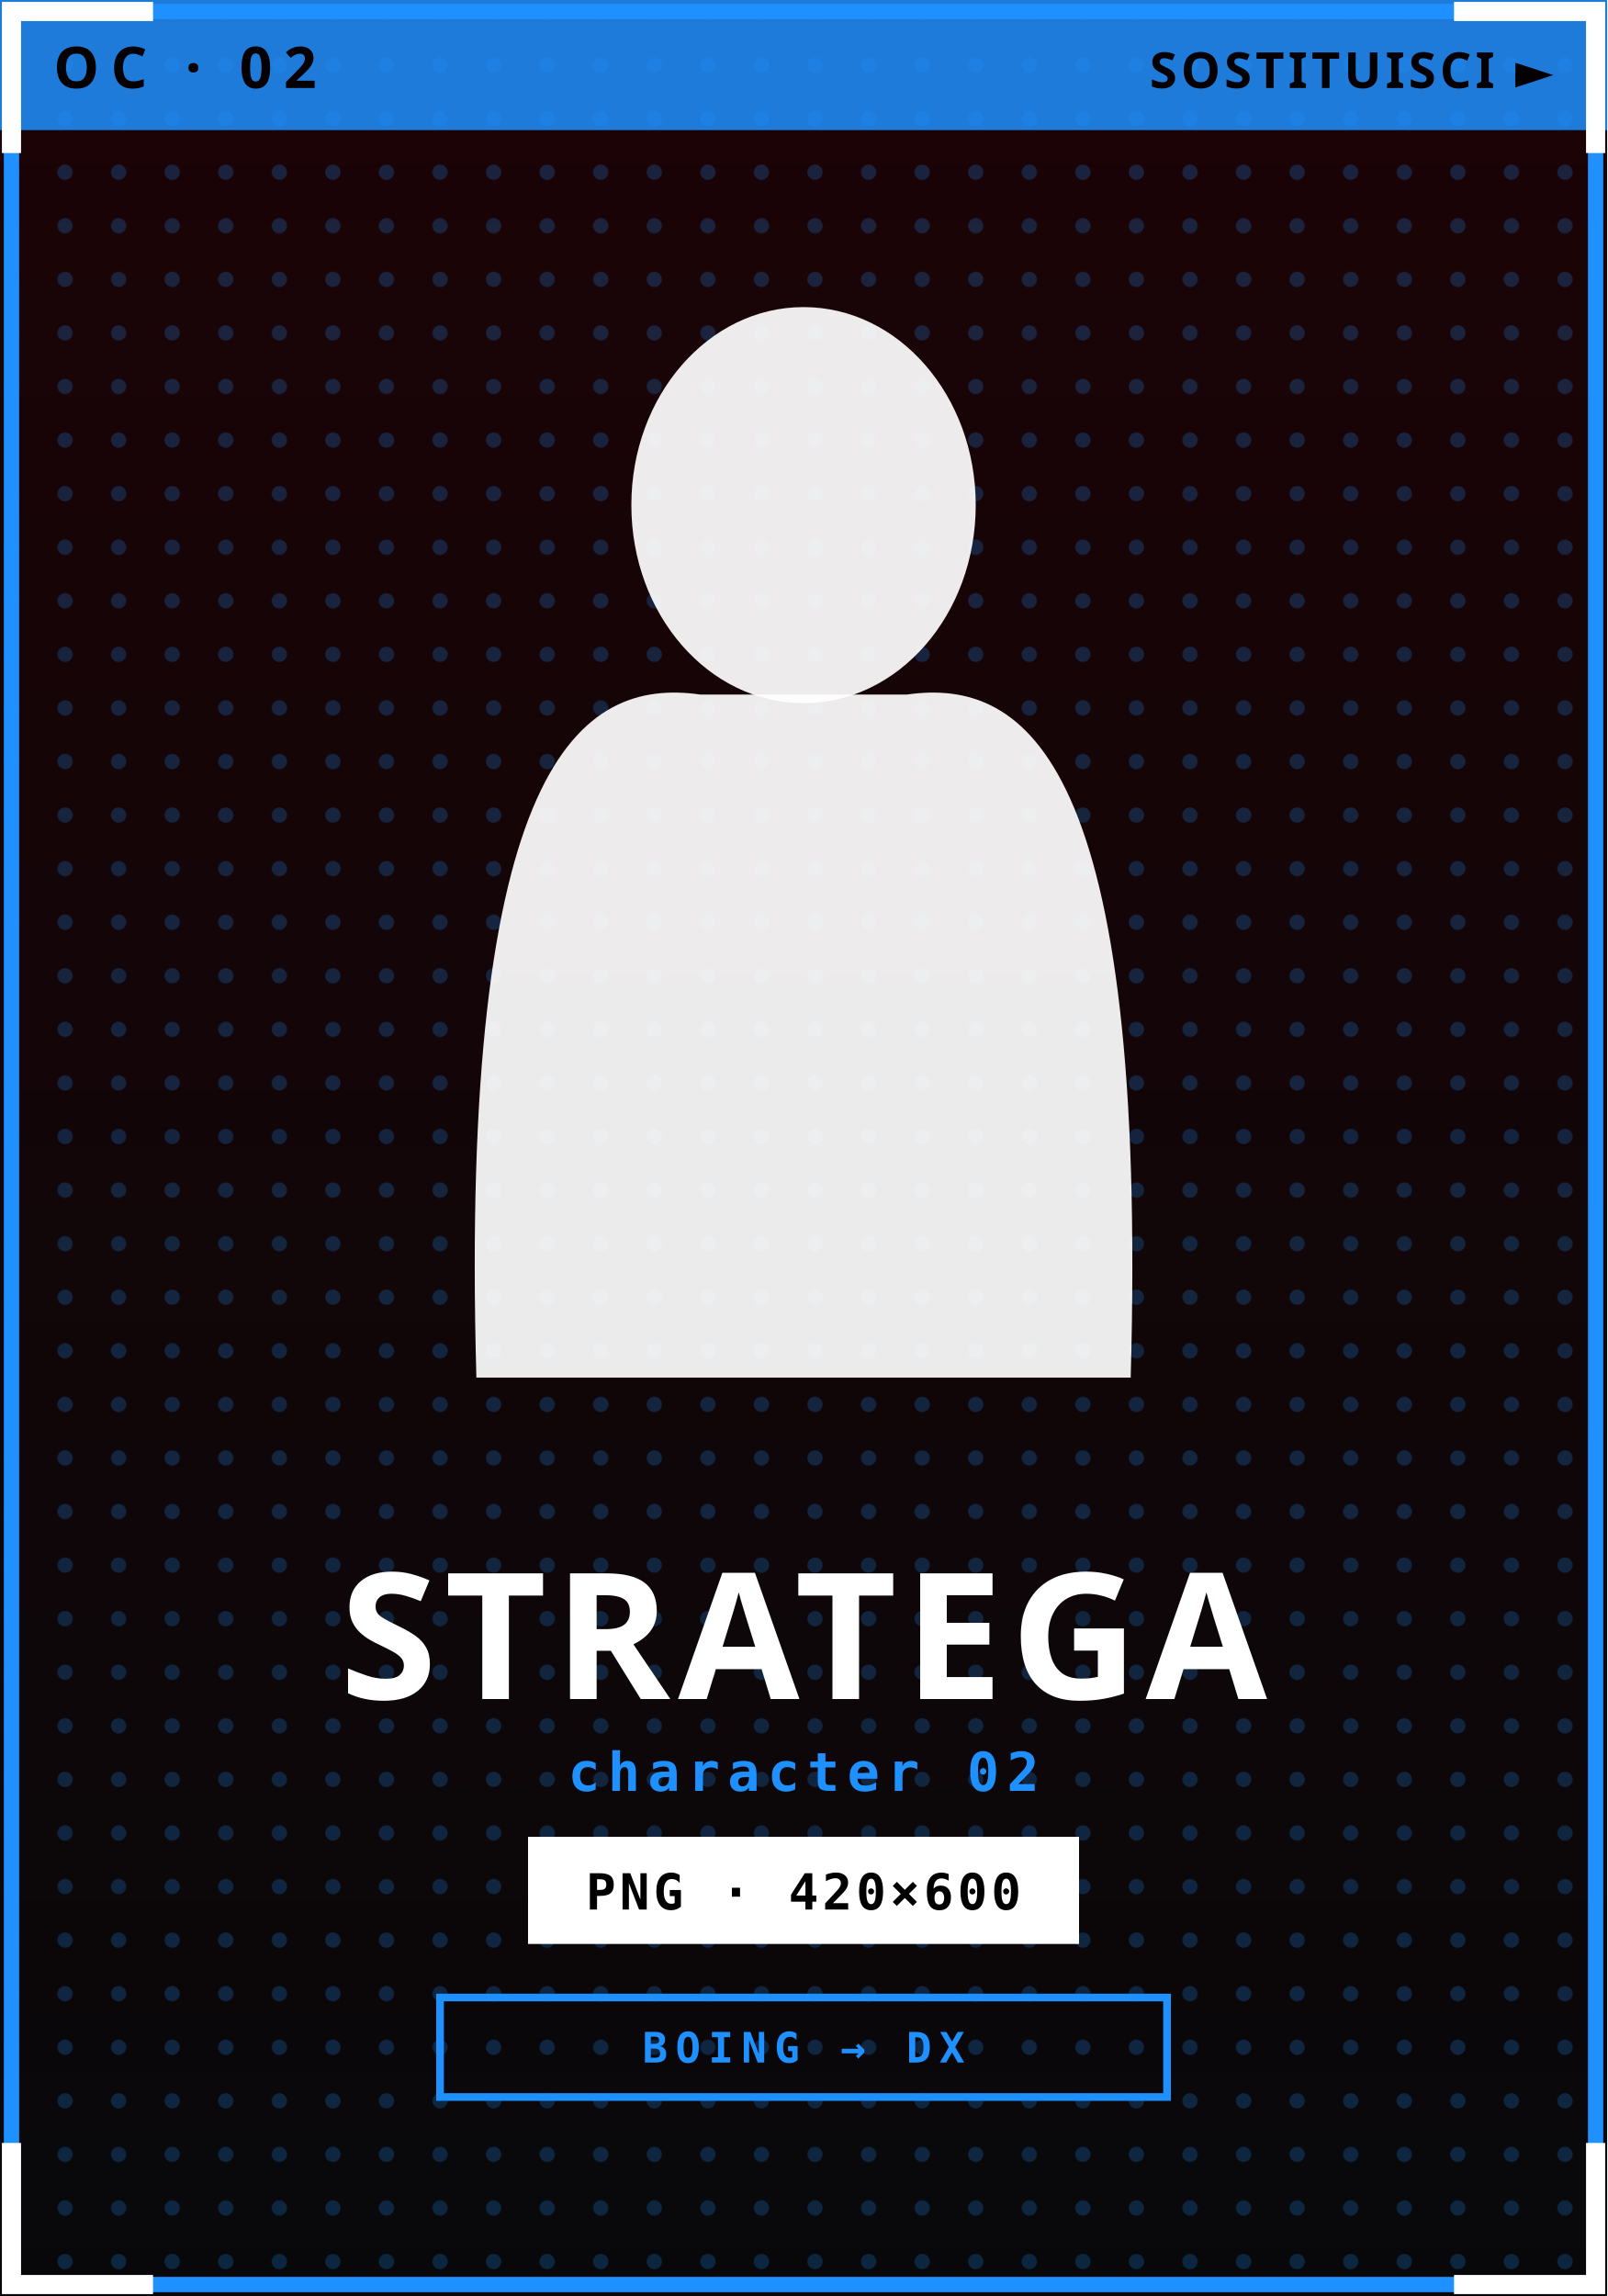
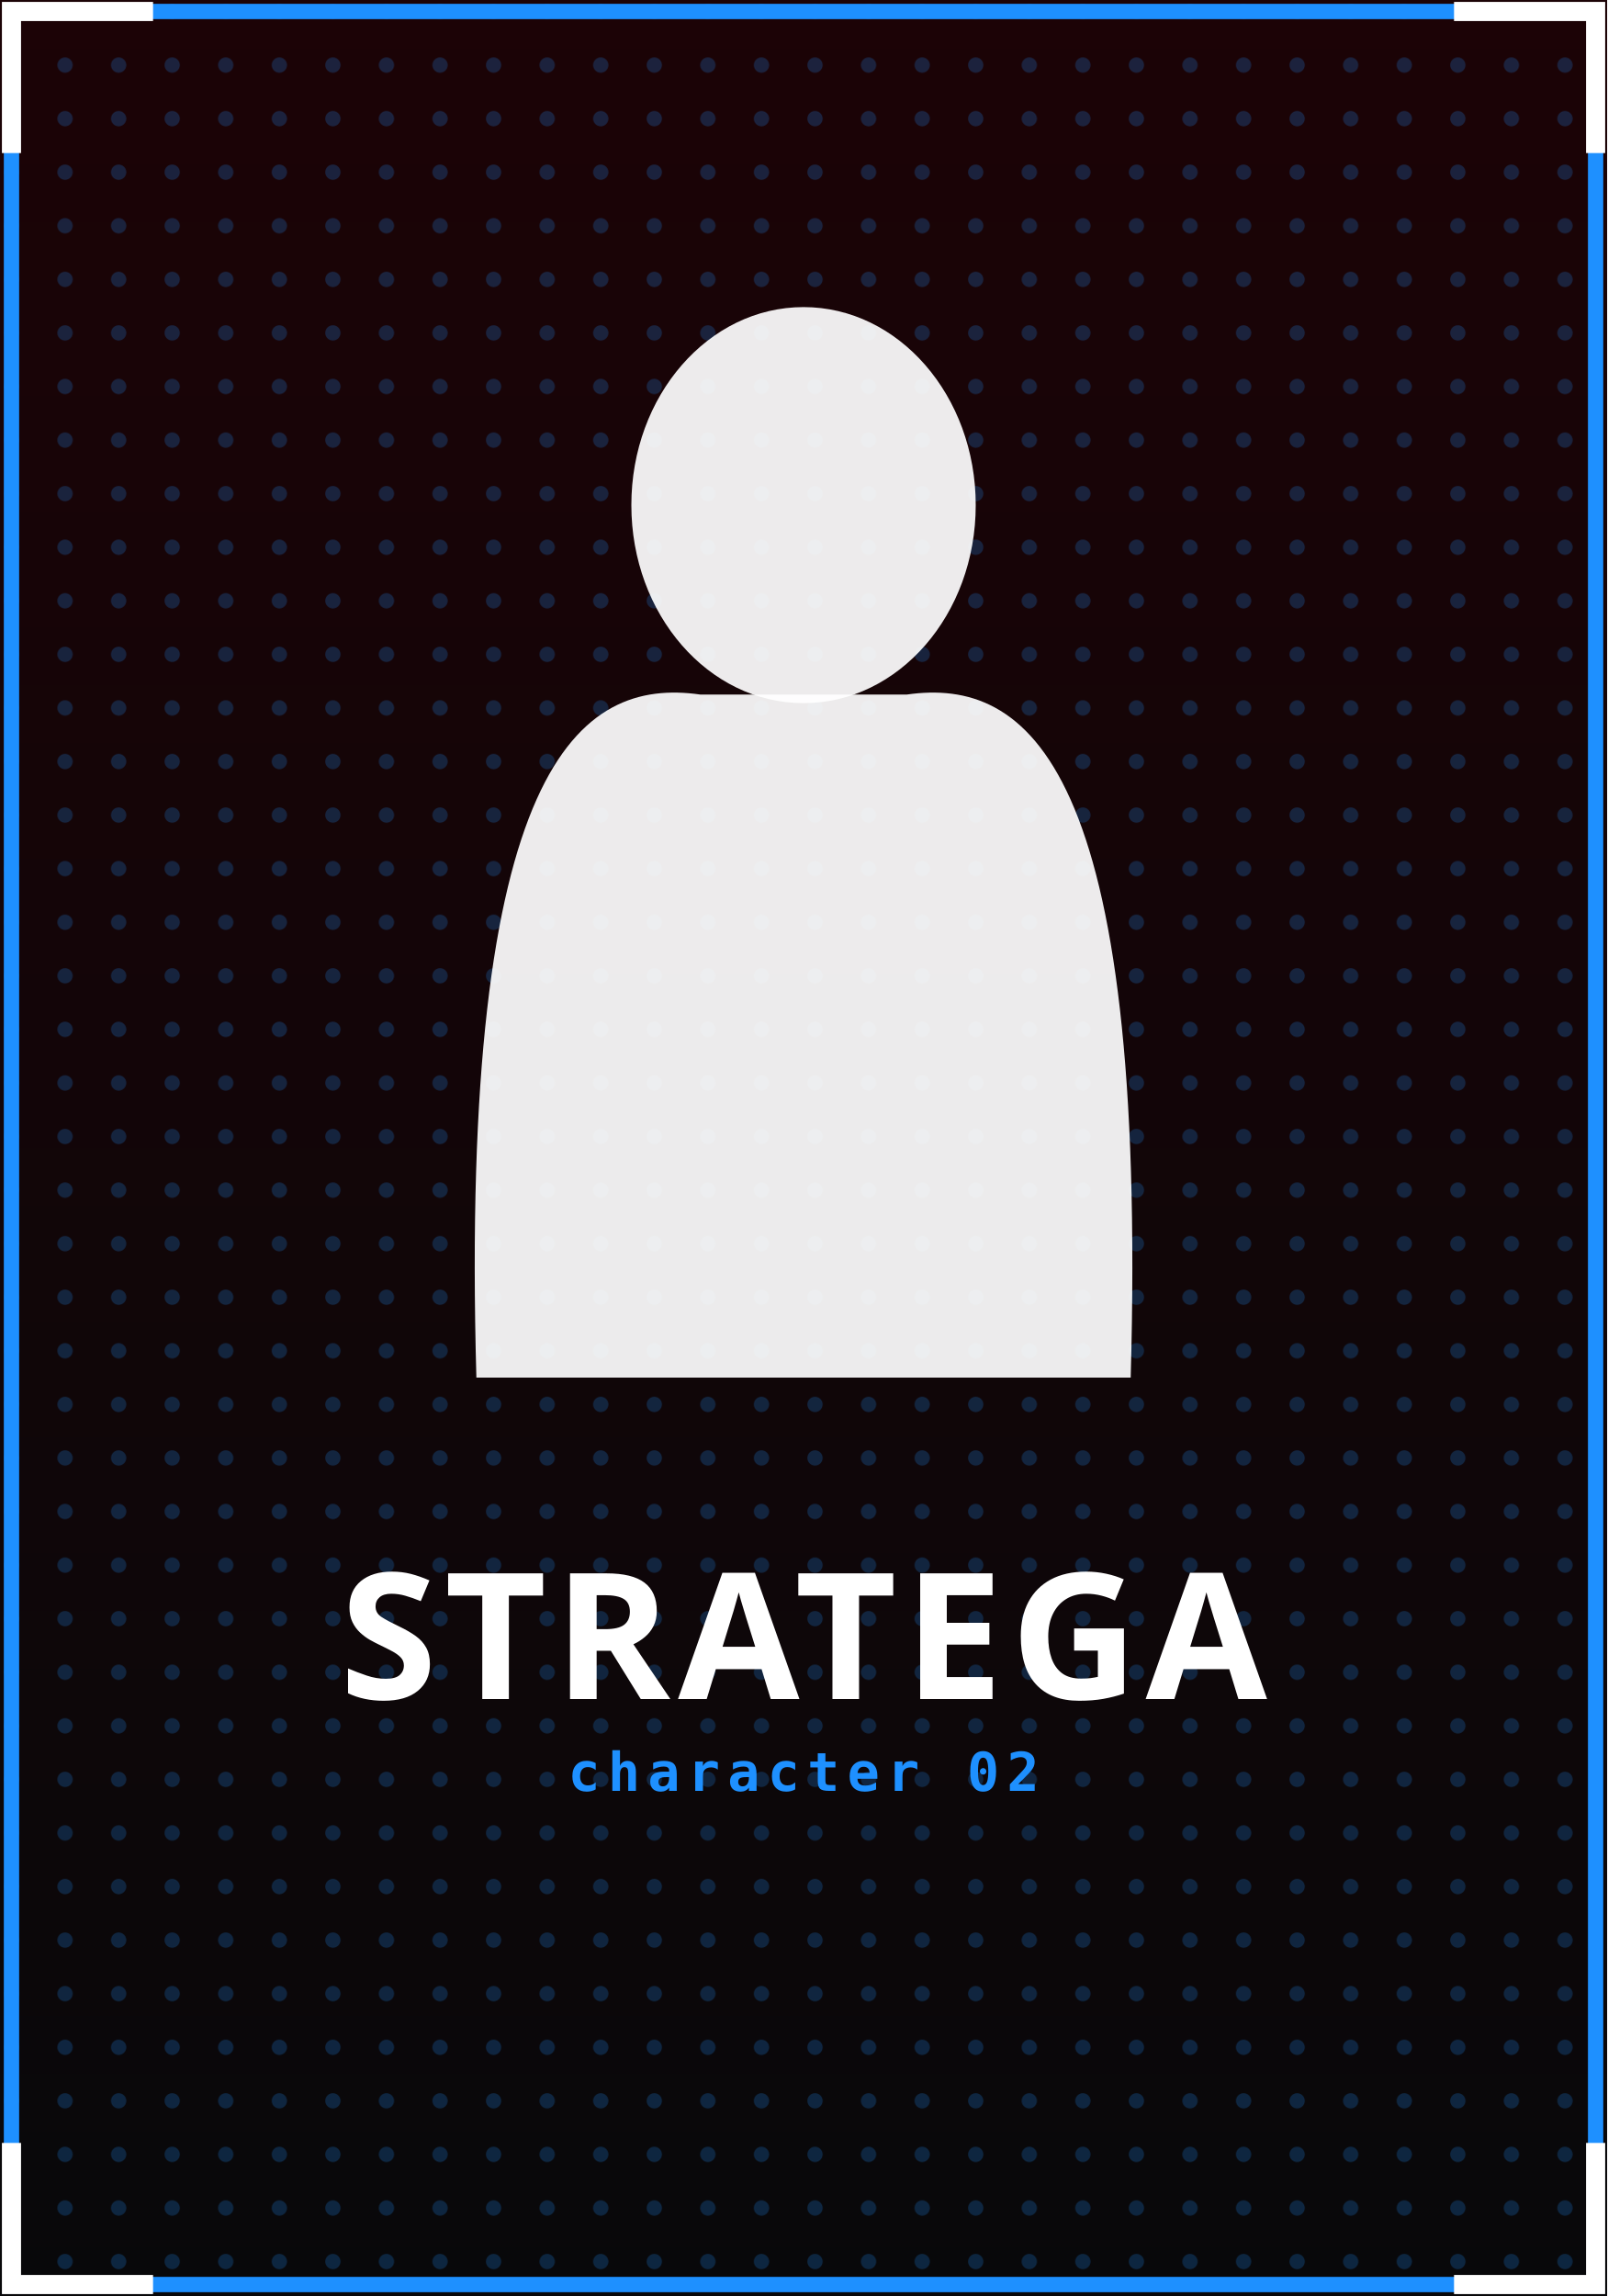
<svg xmlns="http://www.w3.org/2000/svg" viewBox="0 0 420 600" font-family="'Arial Narrow',Impact,sans-serif">
  <defs>
    <pattern id="d420600" width="14" height="14" patternUnits="userSpaceOnUse">
      <circle cx="3" cy="3" r="2" fill="#1e90ff" opacity="0.22" />
    </pattern>
    <linearGradient id="g420600" x1="0" y1="0" x2="0" y2="1">
      <stop offset="0%" stop-color="#1c0306" />
      <stop offset="100%" stop-color="#08080a" />
    </linearGradient>
  </defs>
  <rect width="420" height="600" fill="url(#g420600)" />
  <rect width="420" height="600" fill="url(#d420600)" />
-   <g opacity="0.85">
-     <rect x="0" y="0" width="420" height="34" fill="#1e90ff" />
-     <text x="14" y="23" fill="#000" font-size="15" font-weight="bold" letter-spacing="3">OC · 02</text>
-     <text x="406" y="23" fill="#000" font-size="13" font-weight="bold" letter-spacing="1" text-anchor="end">SOSTITUISCI ►</text>
-   </g>
  <ellipse cx="210.0" cy="132.0" rx="45.0" ry="51.75" fill="#fff" opacity="0.92" />
  <path d="M124.5,360.0              C120.0,199.5 151.5,177.0 183.0,181.5              L237.0,181.5              C268.5,177.0 300.0,199.5 295.5,360.0 Z" fill="#fff" opacity="0.92" />
  <text x="210.0" y="444.0" fill="#fff" font-size="46" font-weight="bold" text-anchor="middle" letter-spacing="2">STRATEGA</text>
  <text x="210.0" y="468.0" fill="#1e90ff" font-size="14" font-weight="bold" text-anchor="middle" letter-spacing="2" font-family="monospace">character 02</text>
-   <rect x="138.0" y="480.0" width="144" height="28" fill="#fff" />
-   <text x="210.0" y="499.0" fill="#000" font-size="13" font-weight="bold" text-anchor="middle" letter-spacing="1" font-family="monospace">PNG · 420×600</text>
-   <rect x="115.0" y="522.0" width="190" height="26" fill="none" stroke="#1e90ff" stroke-width="2" />
-   <text x="210.0" y="539.0" fill="#1e90ff" font-size="11" font-weight="bold" text-anchor="middle" letter-spacing="2" font-family="monospace">BOING → DX</text>
  <rect x="3" y="3" width="414" height="594" fill="none" stroke="#1e90ff" stroke-width="4" />
  <path d="M3,40 L3,3 L40,3" fill="none" stroke="#fff" stroke-width="5" />
  <path d="M380,3 L417,3 L417,40" fill="none" stroke="#fff" stroke-width="5" />
  <path d="M3,560 L3,597 L40,597" fill="none" stroke="#fff" stroke-width="5" />
  <path d="M380,597 L417,597 L417,560" fill="none" stroke="#fff" stroke-width="5" />
</svg>
